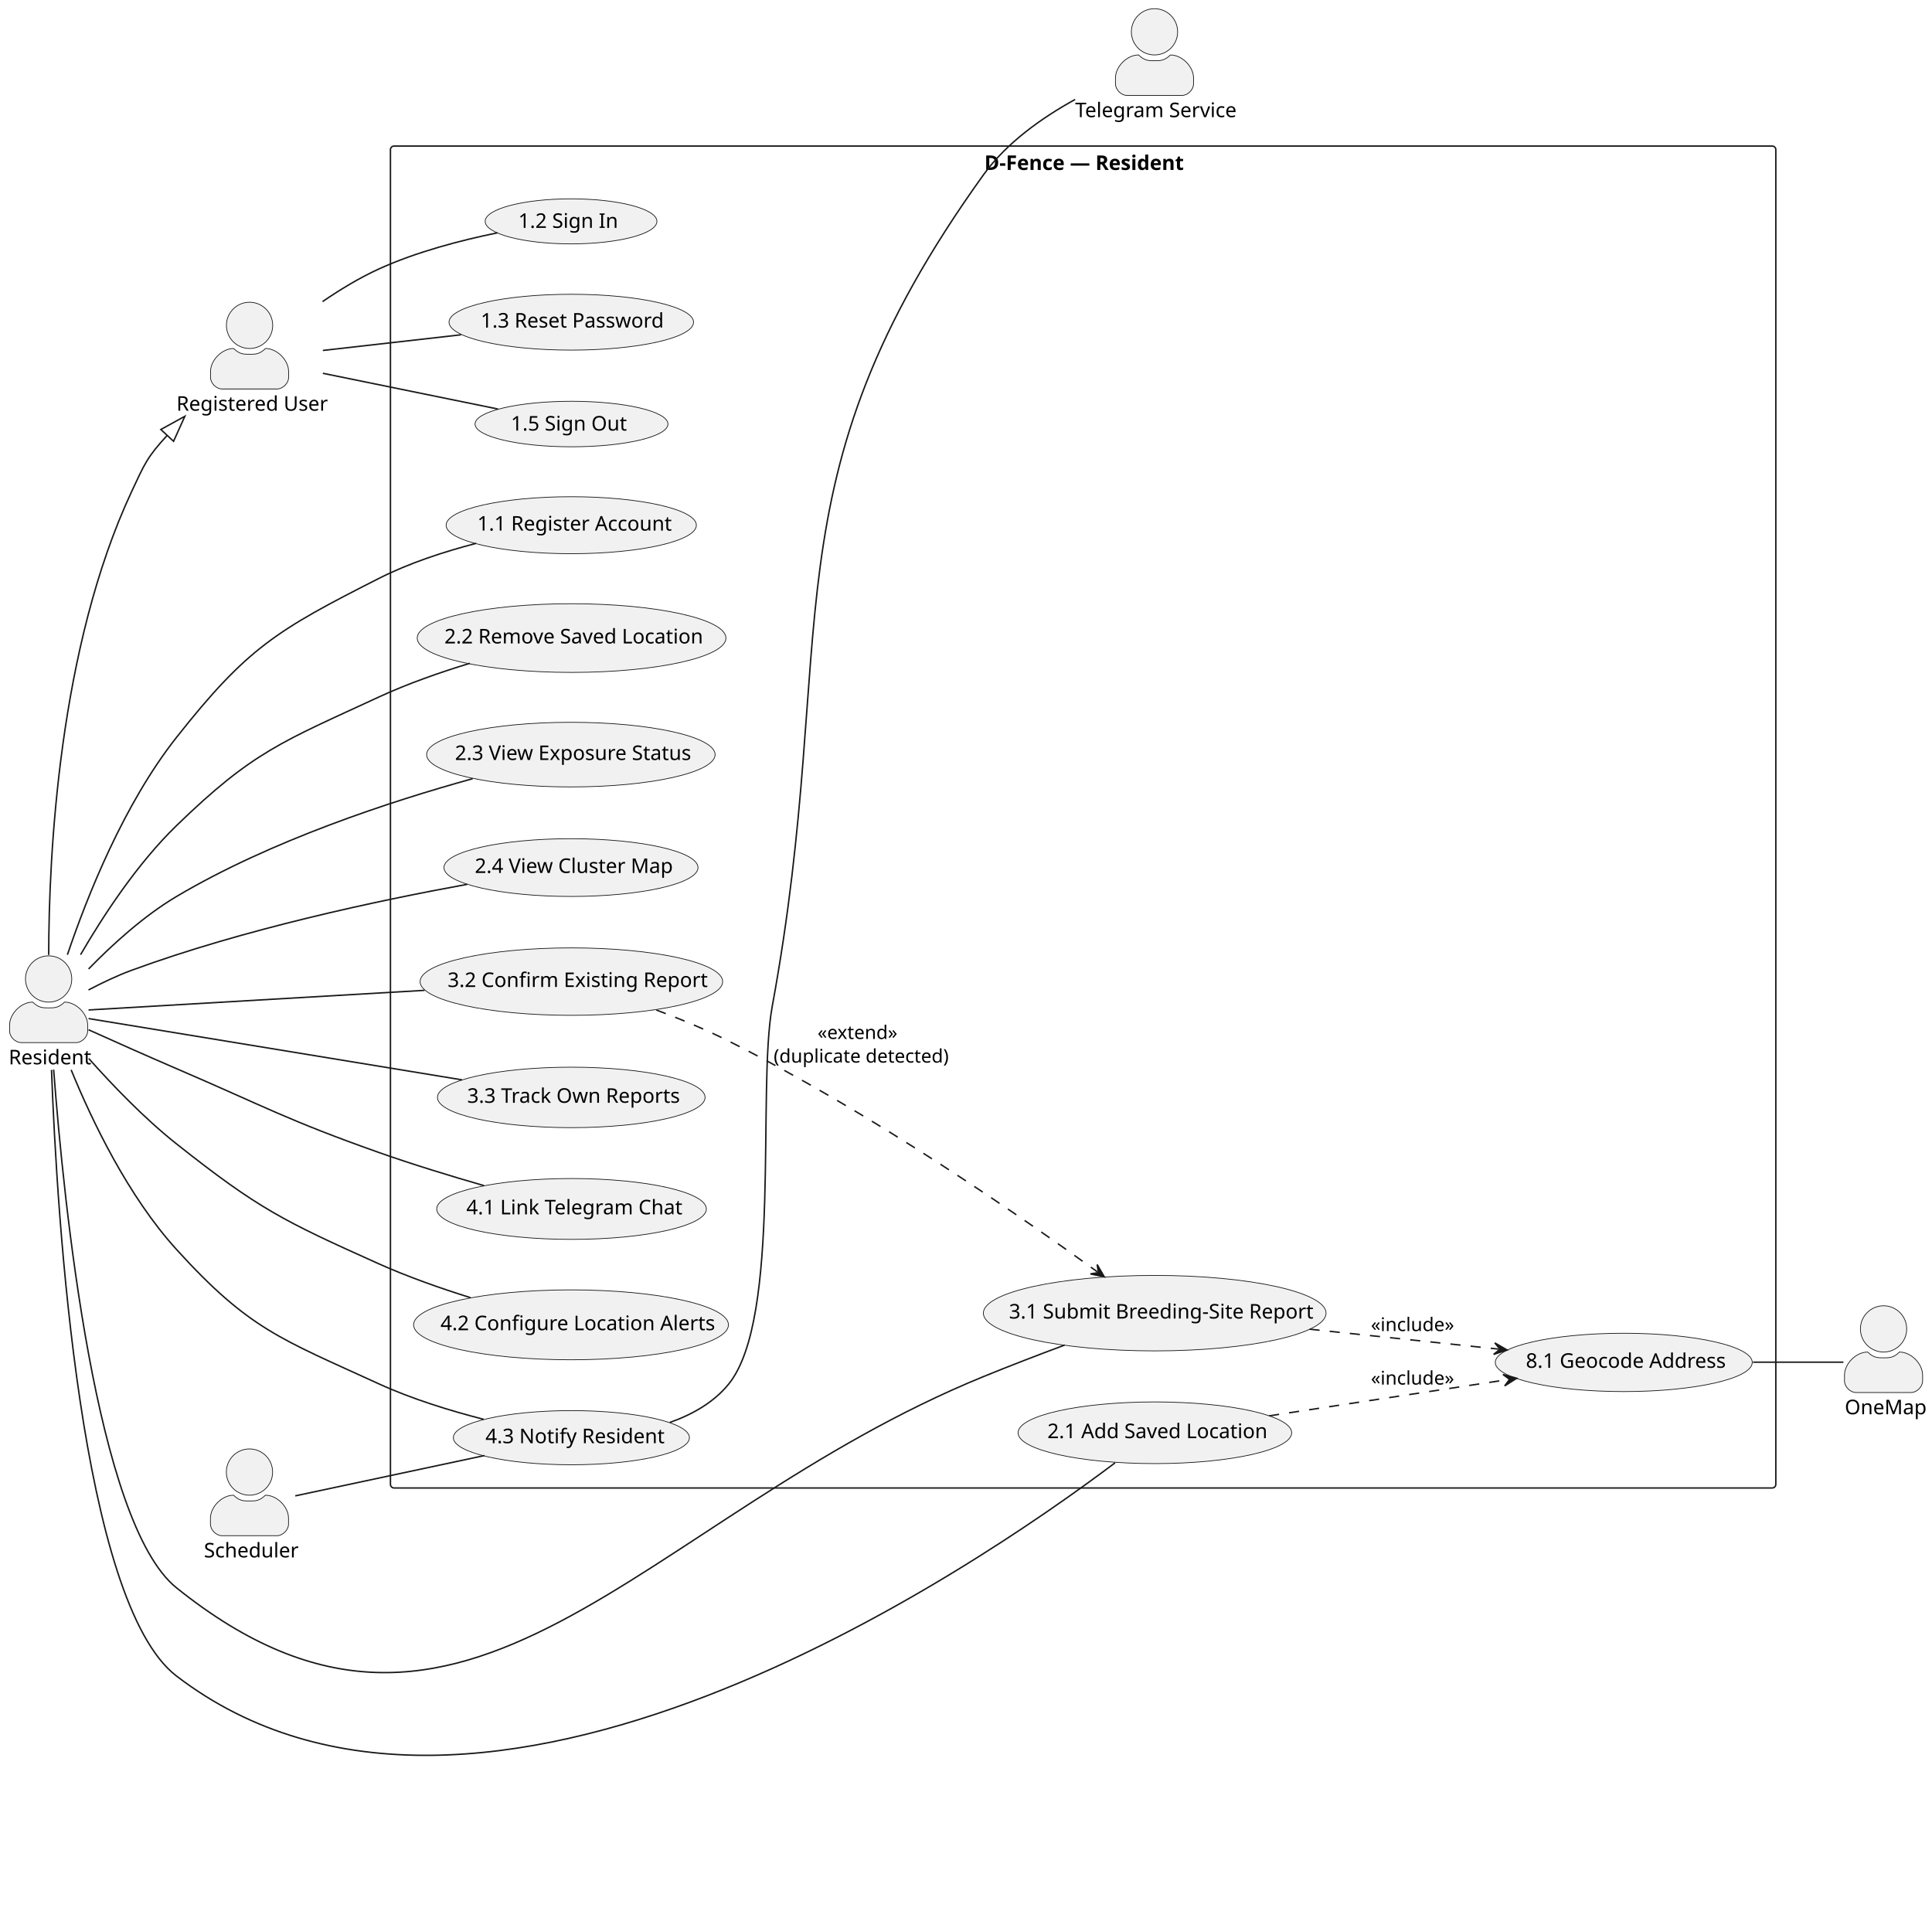
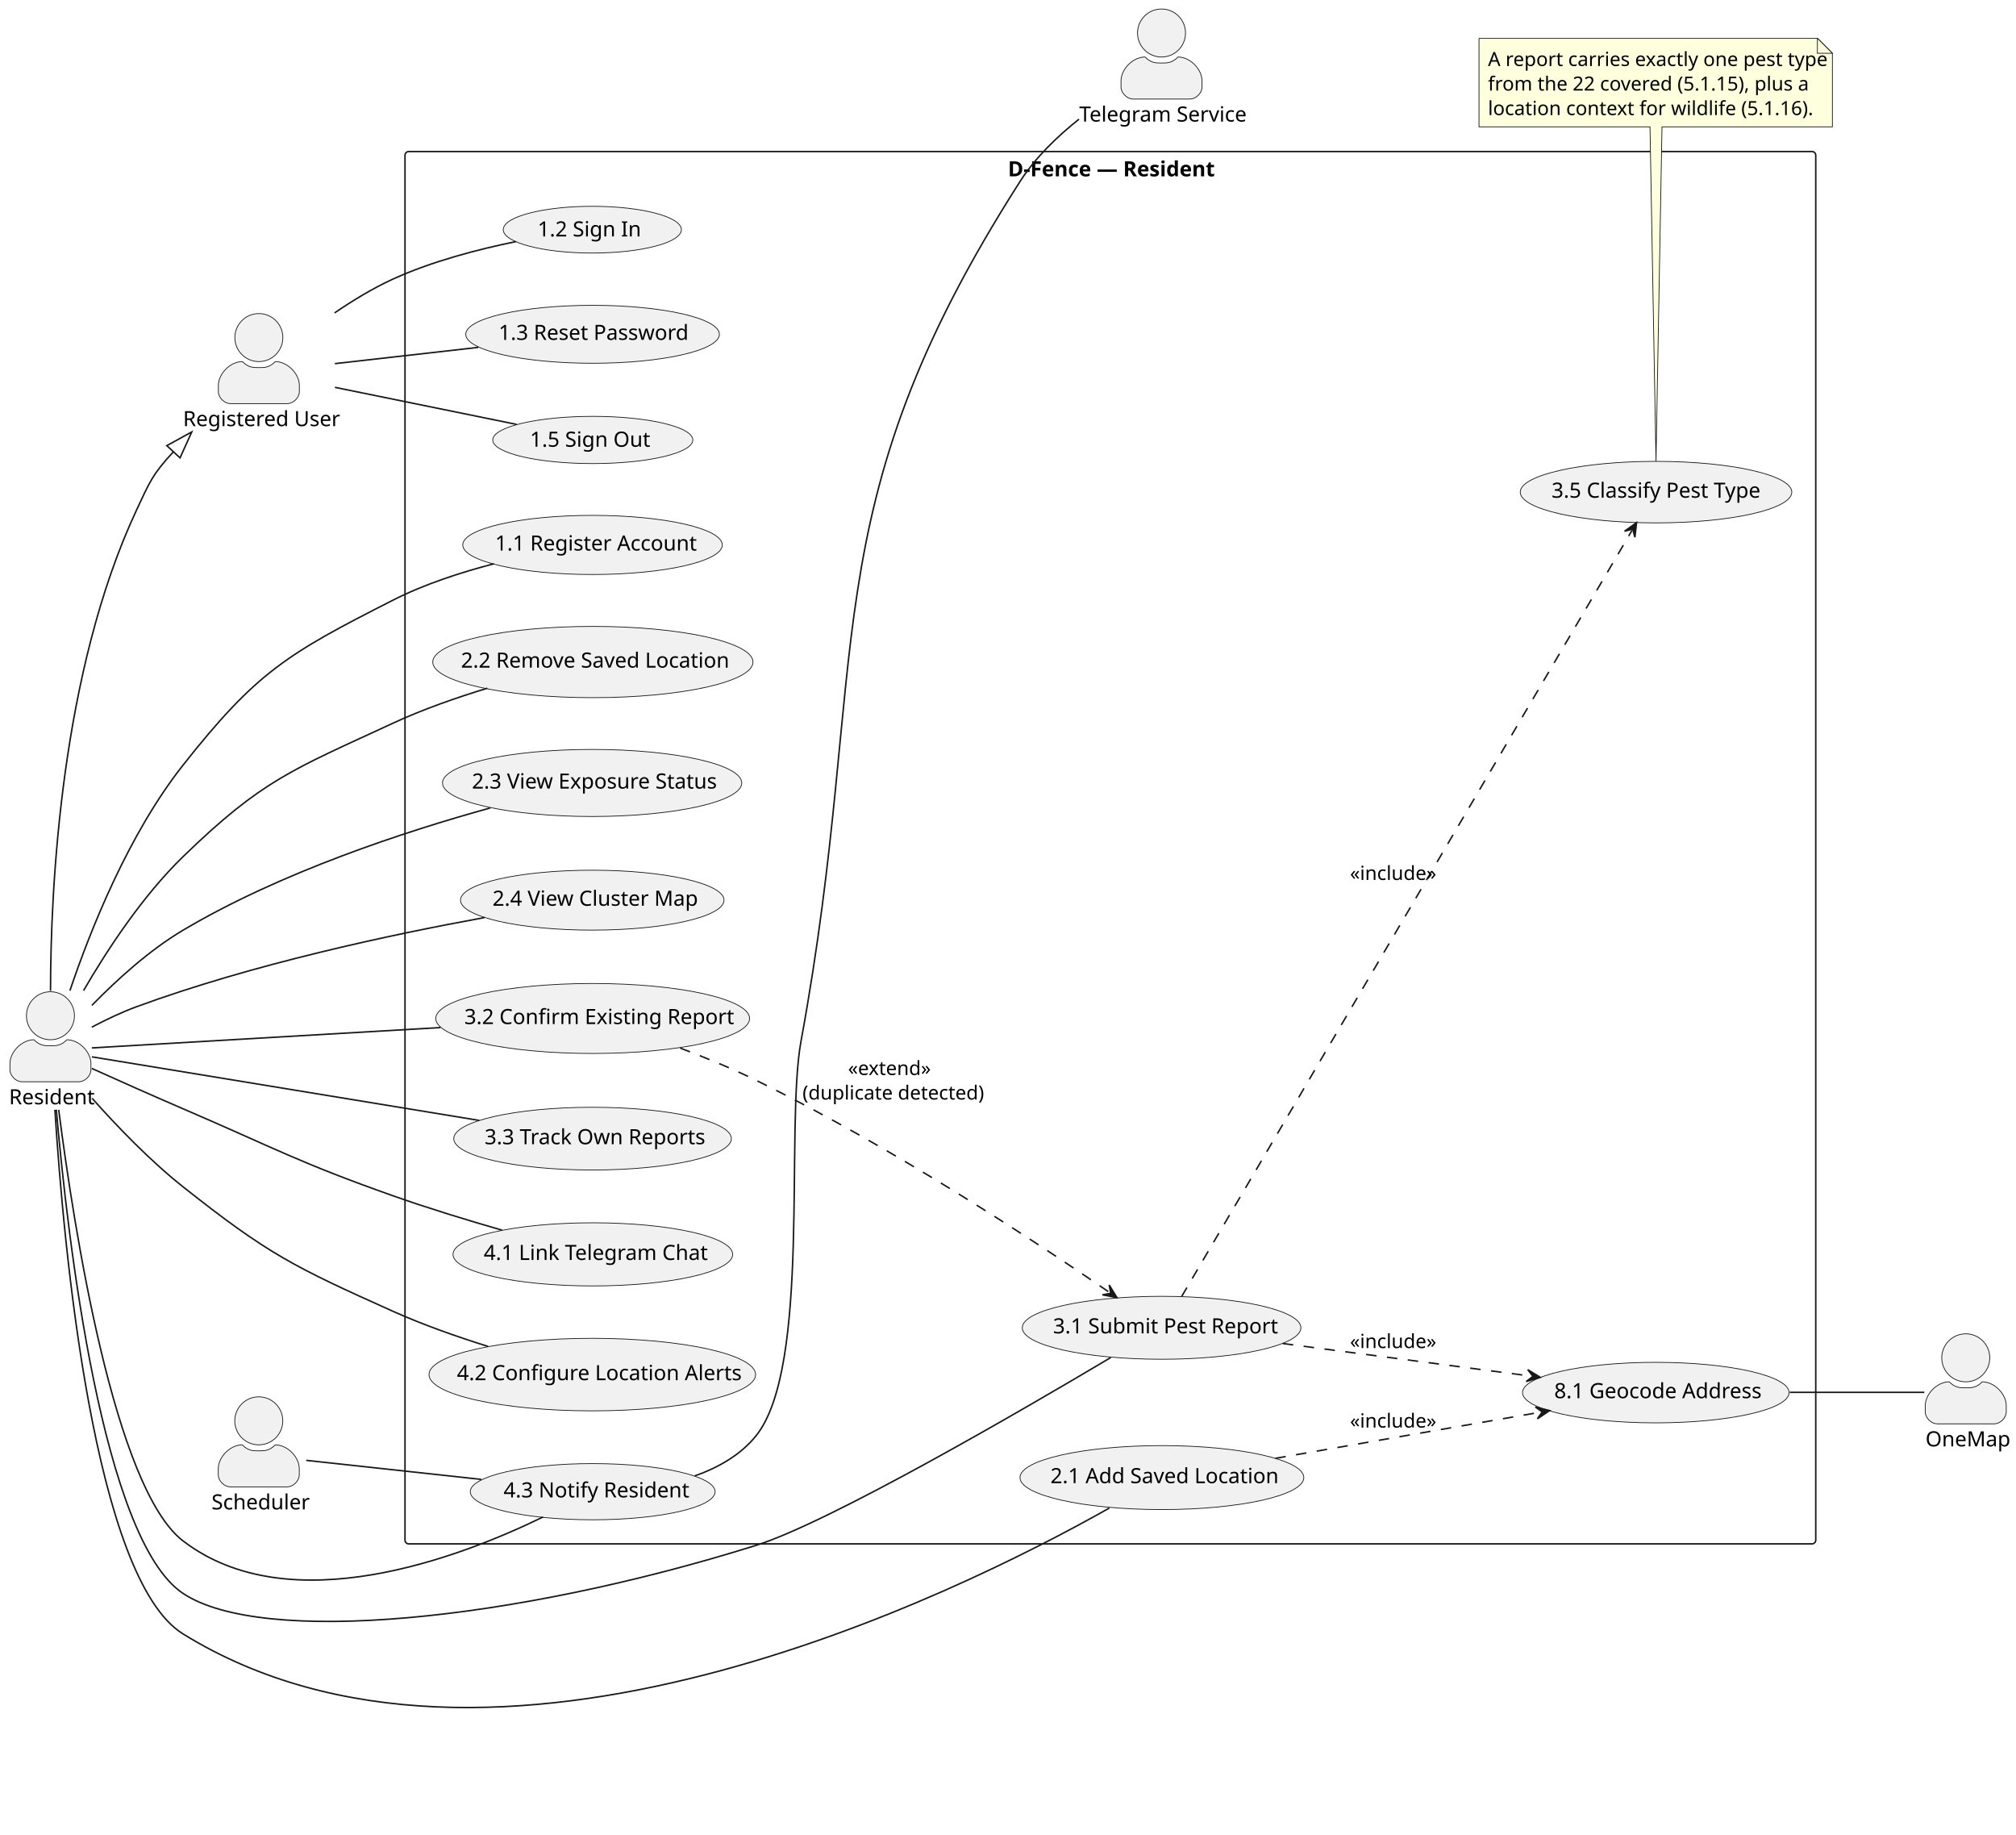
- <svg xmlns="http://www.w3.org/2000/svg" contentStyleType="text/css" height="1326px" preserveAspectRatio="none" style="width:1336px;height:1326px;background:#FFFFFF;" version="1.1" viewBox="0 0 1336 1326" width="1336px" zoomAndPan="magnify">
+ <svg xmlns="http://www.w3.org/2000/svg" contentStyleType="text/css" height="1223px" preserveAspectRatio="none" style="width:1344px;height:1223px;background:#FFFFFF;" version="1.1" viewBox="0 0 1344 1223" width="1344px" zoomAndPan="magnify">
  <defs />
  <g>
    <g id="cluster_D-Fence — Resident">
-       <rect fill="none" height="928" rx="2.5" ry="2.5" style="stroke:#181818;stroke-width:1.0;" width="958" x="270" y="101" />
-       <text fill="#000000" font-family="sans-serif" font-size="14" font-weight="bold" lengthAdjust="spacing" textLength="136.575" x="680.712" y="117.533">D-Fence — Resident</text>
+       <rect fill="none" height="928" rx="2.5" ry="2.5" style="stroke:#181818;stroke-width:1.0;" width="940.5" x="270" y="101" />
+       <text fill="#000000" font-family="sans-serif" font-size="14" font-weight="bold" lengthAdjust="spacing" textLength="136.575" x="671.962" y="117.533">D-Fence — Resident</text>
    </g>
    <g id="elem_UC11">
      <ellipse cx="395.023" cy="363.205" fill="#F1F1F1" rx="86.523" ry="19.705" style="stroke:#181818;stroke-width:0.5;" />
      <text fill="#000000" font-family="sans-serif" font-size="14" lengthAdjust="spacing" textLength="129.958" x="330.044" y="366.933">1.1 Register Account</text>
    </g>
    <g id="elem_UC12">
      <ellipse cx="394.884" cy="153.078" fill="#F1F1F1" rx="59.383" ry="15.578" style="stroke:#181818;stroke-width:0.5;" />
      <text fill="#000000" font-family="sans-serif" font-size="14" lengthAdjust="spacing" textLength="66.938" x="358.415" y="157.595">1.2 Sign In</text>
    </g>
    <g id="elem_UC13">
      <ellipse cx="395.046" cy="222.809" fill="#F1F1F1" rx="84.546" ry="19.309" style="stroke:#181818;stroke-width:0.5;" />
      <text fill="#000000" font-family="sans-serif" font-size="14" lengthAdjust="spacing" textLength="125.282" x="332.404" y="226.538">1.3 Reset Password</text>
    </g>
    <g id="elem_UC15">
      <ellipse cx="395.197" cy="293.239" fill="#F1F1F1" rx="66.697" ry="15.739" style="stroke:#181818;stroke-width:0.5;" />
      <text fill="#000000" font-family="sans-serif" font-size="14" lengthAdjust="spacing" textLength="77.827" x="353.283" y="297.756">1.5 Sign Out</text>
    </g>
    <g id="elem_UC21">
-       <ellipse cx="798.606" cy="990.821" fill="#F1F1F1" rx="94.606" ry="21.321" style="stroke:#181818;stroke-width:0.5;" />
-       <text fill="#000000" font-family="sans-serif" font-size="14" lengthAdjust="spacing" textLength="148.668" x="724.272" y="994.55">2.1 Add Saved Location</text>
+       <ellipse cx="774.606" cy="984.821" fill="#F1F1F1" rx="94.606" ry="21.321" style="stroke:#181818;stroke-width:0.5;" />
+       <text fill="#000000" font-family="sans-serif" font-size="14" lengthAdjust="spacing" textLength="148.668" x="700.272" y="988.55">2.1 Add Saved Location</text>
    </g>
    <g id="elem_UC22">
      <ellipse cx="395.248" cy="441.25" fill="#F1F1F1" rx="106.748" ry="23.75" style="stroke:#181818;stroke-width:0.5;" />
      <text fill="#000000" font-family="sans-serif" font-size="14" lengthAdjust="spacing" textLength="175.889" x="307.303" y="444.978">2.2 Remove Saved Location</text>
    </g>
    <g id="elem_UC23">
      <ellipse cx="394.751" cy="521.85" fill="#F1F1F1" rx="99.751" ry="22.35" style="stroke:#181818;stroke-width:0.5;" />
      <text fill="#000000" font-family="sans-serif" font-size="14" lengthAdjust="spacing" textLength="160.31" x="314.596" y="525.579">2.3 View Exposure Status</text>
    </g>
    <g id="elem_UC24">
      <ellipse cx="394.843" cy="599.968" fill="#F1F1F1" rx="87.843" ry="19.968" style="stroke:#181818;stroke-width:0.5;" />
      <text fill="#000000" font-family="sans-serif" font-size="14" lengthAdjust="spacing" textLength="133.055" x="328.315" y="603.697">2.4 View Cluster Map</text>
    </g>
    <g id="elem_UC31">
-       <ellipse cx="798.495" cy="908.099" fill="#F1F1F1" rx="118.495" ry="26.099" style="stroke:#181818;stroke-width:0.5;" />
-       <text fill="#000000" font-family="sans-serif" font-size="14" lengthAdjust="spacing" textLength="201.551" x="697.719" y="911.827">3.1 Submit Breeding-Site Report</text>
+       <ellipse cx="774.387" cy="884.977" fill="#F1F1F1" rx="92.887" ry="20.977" style="stroke:#181818;stroke-width:0.5;" />
+       <text fill="#000000" font-family="sans-serif" font-size="14" lengthAdjust="spacing" textLength="144.737" x="702.019" y="888.706">3.1 Submit Pest Report</text>
+     </g>
+     <g id="elem_UC35">
+       <ellipse cx="1104.016" cy="328.003" fill="#F1F1F1" rx="90.516" ry="20.503" style="stroke:#181818;stroke-width:0.5;" />
+       <text fill="#000000" font-family="sans-serif" font-size="14" lengthAdjust="spacing" textLength="139.275" x="1034.379" y="331.732">3.5 Classify Pest Type</text>
    </g>
    <g id="elem_UC32">
      <ellipse cx="395.12" cy="678.824" fill="#F1F1F1" rx="104.62" ry="23.324" style="stroke:#181818;stroke-width:0.5;" />
      <text fill="#000000" font-family="sans-serif" font-size="14" lengthAdjust="spacing" textLength="171.179" x="309.531" y="682.553">3.2 Confirm Existing Report</text>
    </g>
    <g id="elem_UC33">
      <ellipse cx="395.039" cy="758.908" fill="#F1F1F1" rx="92.539" ry="20.908" style="stroke:#181818;stroke-width:0.5;" />
      <text fill="#000000" font-family="sans-serif" font-size="14" lengthAdjust="spacing" textLength="143.938" x="323.07" y="762.636">3.3 Track Own Reports</text>
    </g>
    <g id="elem_UC41">
      <ellipse cx="395.227" cy="836.045" fill="#F1F1F1" rx="93.227" ry="21.045" style="stroke:#181818;stroke-width:0.5;" />
      <text fill="#000000" font-family="sans-serif" font-size="14" lengthAdjust="spacing" textLength="145.517" x="322.469" y="839.774">4.1 Link Telegram Chat</text>
    </g>
    <g id="elem_UC42">
      <ellipse cx="394.863" cy="916.173" fill="#F1F1F1" rx="108.863" ry="24.173" style="stroke:#181818;stroke-width:0.5;" />
      <text fill="#000000" font-family="sans-serif" font-size="14" lengthAdjust="spacing" textLength="180.551" x="304.588" y="919.901">4.2 Configure Location Alerts</text>
    </g>
    <g id="elem_UC43">
      <ellipse cx="395.124" cy="994.225" fill="#F1F1F1" rx="81.624" ry="18.725" style="stroke:#181818;stroke-width:0.5;" />
      <text fill="#000000" font-family="sans-serif" font-size="14" lengthAdjust="spacing" textLength="118.282" x="335.691" y="998.04">4.3 Notify Resident</text>
    </g>
    <g id="elem_UC81">
-       <ellipse cx="1122.856" cy="942.171" fill="#F1F1F1" rx="88.856" ry="20.171" style="stroke:#181818;stroke-width:0.5;" />
-       <text fill="#000000" font-family="sans-serif" font-size="14" lengthAdjust="spacing" textLength="135.42" x="1055.146" y="945.9">8.1 Geocode Address</text>
+       <ellipse cx="1103.856" cy="928.171" fill="#F1F1F1" rx="88.856" ry="20.171" style="stroke:#181818;stroke-width:0.5;" />
+       <text fill="#000000" font-family="sans-serif" font-size="14" lengthAdjust="spacing" textLength="135.42" x="1036.146" y="931.9">8.1 Geocode Address</text>
    </g>
    <g id="elem_RU">
      <ellipse cx="172.576" cy="225" fill="#F1F1F1" rx="16" ry="16" style="stroke:#181818;stroke-width:0.5;" />
      <path d="M172.576,245 C176.576,245 179.576,245 183.576,241 C191.576,241 199.576,249 199.576,257 L199.576,261 C199.576,265 195.576,269 191.576,269 L153.576,269 C149.576,269 145.576,265 145.576,261 L145.576,257 C145.576,249 153.576,241 161.576,241 C165.576,245 168.576,245 172.576,245 " fill="#F1F1F1" style="stroke:#181818;stroke-width:0.5;" />
      <text fill="#000000" font-family="sans-serif" font-size="14" lengthAdjust="spacing" textLength="101.151" x="122" y="284.033">Registered User</text>
    </g>
    <g id="elem_RES">
      <ellipse cx="33.627" cy="677" fill="#F1F1F1" rx="16" ry="16" style="stroke:#181818;stroke-width:0.5;" />
      <path d="M33.627,697 C37.627,697 40.627,697 44.627,693 C52.627,693 60.627,701 60.627,709 L60.627,713 C60.627,717 56.627,721 52.627,721 L14.627,721 C10.627,721 6.627,717 6.627,713 L6.627,709 C6.627,701 14.627,693 22.627,693 C26.627,697 29.627,697 33.627,697 " fill="#F1F1F1" style="stroke:#181818;stroke-width:0.5;" />
      <text fill="#000000" font-family="sans-serif" font-size="14" lengthAdjust="spacing" textLength="55.255" x="6" y="736.033">Resident</text>
    </g>
    <g id="elem_ONEMAP">
-       <ellipse cx="1302.5" cy="919" fill="#F1F1F1" rx="16" ry="16" style="stroke:#181818;stroke-width:0.5;" />
-       <path d="M1302.5,939 C1306.5,939 1309.5,939 1313.5,935 C1321.5,935 1329.5,943 1329.5,951 L1329.5,955 C1329.5,959 1325.5,963 1321.5,963 L1283.5,963 C1279.5,963 1275.5,959 1275.5,955 L1275.5,951 C1275.5,943 1283.5,935 1291.5,935 C1295.5,939 1298.5,939 1302.5,939 " fill="#F1F1F1" style="stroke:#181818;stroke-width:0.5;" />
-       <text fill="#000000" font-family="sans-serif" font-size="14" lengthAdjust="spacing" textLength="53.696" x="1275.652" y="978.033">OneMap</text>
+       <ellipse cx="1310.5" cy="905" fill="#F1F1F1" rx="16" ry="16" style="stroke:#181818;stroke-width:0.5;" />
+       <path d="M1310.5,925 C1314.5,925 1317.5,925 1321.5,921 C1329.5,921 1337.5,929 1337.5,937 L1337.5,941 C1337.5,945 1333.5,949 1329.5,949 L1291.5,949 C1287.5,949 1283.5,945 1283.5,941 L1283.5,937 C1283.5,929 1291.5,921 1299.5,921 C1303.5,925 1306.5,925 1310.5,925 " fill="#F1F1F1" style="stroke:#181818;stroke-width:0.5;" />
+       <text fill="#000000" font-family="sans-serif" font-size="14" lengthAdjust="spacing" textLength="53.696" x="1283.652" y="964.033">OneMap</text>
    </g>
    <g id="elem_TG">
-       <ellipse cx="798.352" cy="22" fill="#F1F1F1" rx="16" ry="16" style="stroke:#181818;stroke-width:0.5;" />
-       <path d="M798.352,42 C802.352,42 805.352,42 809.352,38 C817.352,38 825.352,46 825.352,54 L825.352,58 C825.352,62 821.352,66 817.352,66 L779.352,66 C775.352,66 771.352,62 771.352,58 L771.352,54 C771.352,46 779.352,38 787.352,38 C791.352,42 794.352,42 798.352,42 " fill="#F1F1F1" style="stroke:#181818;stroke-width:0.5;" />
-       <text fill="#000000" font-family="sans-serif" font-size="14" lengthAdjust="spacing" textLength="109.703" x="743.5" y="81.033">Telegram Service</text>
+       <ellipse cx="774.352" cy="22" fill="#F1F1F1" rx="16" ry="16" style="stroke:#181818;stroke-width:0.5;" />
+       <path d="M774.352,42 C778.352,42 781.352,42 785.352,38 C793.352,38 801.352,46 801.352,54 L801.352,58 C801.352,62 797.352,66 793.352,66 L755.352,66 C751.352,66 747.352,62 747.352,58 L747.352,54 C747.352,46 755.352,38 763.352,38 C767.352,42 770.352,42 774.352,42 " fill="#F1F1F1" style="stroke:#181818;stroke-width:0.5;" />
+       <text fill="#000000" font-family="sans-serif" font-size="14" lengthAdjust="spacing" textLength="109.703" x="719.5" y="81.033">Telegram Service</text>
    </g>
    <g id="elem_SCH">
-       <ellipse cx="172.52" cy="1018" fill="#F1F1F1" rx="16" ry="16" style="stroke:#181818;stroke-width:0.5;" />
-       <path d="M172.52,1038 C176.52,1038 179.52,1038 183.52,1034 C191.52,1034 199.52,1042 199.52,1050 L199.52,1054 C199.52,1058 195.52,1062 191.52,1062 L153.52,1062 C149.52,1062 145.52,1058 145.52,1054 L145.52,1050 C145.52,1042 153.52,1034 161.52,1034 C165.52,1038 168.52,1038 172.52,1038 " fill="#F1F1F1" style="stroke:#181818;stroke-width:0.5;" />
-       <text fill="#000000" font-family="sans-serif" font-size="14" lengthAdjust="spacing" textLength="63.041" x="141" y="1077.033">Scheduler</text>
+       <ellipse cx="172.52" cy="947" fill="#F1F1F1" rx="16" ry="16" style="stroke:#181818;stroke-width:0.5;" />
+       <path d="M172.52,967 C176.52,967 179.52,967 183.52,963 C191.52,963 199.52,971 199.52,979 L199.52,983 C199.52,987 195.52,991 191.52,991 L153.52,991 C149.52,991 145.52,987 145.52,983 L145.52,979 C145.52,971 153.52,963 161.52,963 C165.52,967 168.52,967 172.52,967 " fill="#F1F1F1" style="stroke:#181818;stroke-width:0.5;" />
+       <text fill="#000000" font-family="sans-serif" font-size="14" lengthAdjust="spacing" textLength="63.041" x="141" y="1006.033">Scheduler</text>
+     </g>
+     <g id="elem_GMN46">
+       <path d="M986,25.5 L986,84.555 A0,0 0 0 0 986,84.555 L1100,84.555 L1104,307.47 L1108,84.555 L1221.602,84.555 A0,0 0 0 0 1221.602,84.555 L1221.602,35.5 L1211.602,25.5 L986,25.5 A0,0 0 0 0 986,25.5 " fill="#FEFFDD" style="stroke:#181818;stroke-width:0.5;" />
+       <path d="M1211.602,25.5 L1211.602,35.5 L1221.602,35.5 L1211.602,25.5 " fill="#FEFFDD" style="stroke:#181818;stroke-width:0.5;" />
+       <text fill="#000000" font-family="sans-serif" font-size="13" lengthAdjust="spacing" textLength="214.602" x="992" y="43.995">A report carries exactly one pest type</text>
+       <text fill="#000000" font-family="sans-serif" font-size="13" lengthAdjust="spacing" textLength="205.943" x="992" y="60.347">from the 22 covered (5.1.15), plus a</text>
+       <text fill="#000000" font-family="sans-serif" font-size="13" lengthAdjust="spacing" textLength="203.766" x="992" y="76.698">location context for wildlife (5.1.16).</text>
    </g>
    <g id="link_RES_RU">
-       <path d="M33.68,660.37 C33.75,591.77 40.57,447.89 91,340 C99.9,320.96 101.725,316.101 115.615,301.091 " fill="none" id="RES-to-RU" style="stroke:#181818;stroke-width:1.0;" />
-       <polygon fill="none" points="127.84,287.88,111.211,297.016,120.018,305.166,127.84,287.88" style="stroke:#181818;stroke-width:1.0;" />
+       <path d="M33.68,660.38 C33.75,591.78 40.57,447.89 91,340 C99.9,320.97 101.725,316.111 115.615,301.101 " fill="none" id="RES-to-RU" style="stroke:#181818;stroke-width:1.0;" />
+       <polygon fill="none" points="127.84,287.89,111.211,297.026,120.018,305.176,127.84,287.89" style="stroke:#181818;stroke-width:1.0;" />
    </g>
    <g id="link_RU_UC12">
-       <path d="M223.05,208.57 C235.27,200.2 248.69,192.07 262,186 C287.9,174.18 318.66,166.18 343.97,161.01 " fill="none" id="RU-UC12" style="stroke:#181818;stroke-width:1.0;" />
+       <path d="M223.05,208.57 C235.27,200.2 248.69,192.08 262,186 C287.9,174.19 318.66,166.18 343.97,161.02 " fill="none" id="RU-UC12" style="stroke:#181818;stroke-width:1.0;" />
    </g>
    <g id="link_RU_UC13">
-       <path d="M223.26,242.35 C251.46,239.16 287.3,235.09 318.86,231.51 " fill="none" id="RU-UC13" style="stroke:#181818;stroke-width:1.0;" />
+       <path d="M223.26,242.36 C251.46,239.16 287.3,235.1 318.86,231.52 " fill="none" id="RU-UC13" style="stroke:#181818;stroke-width:1.0;" />
    </g>
    <g id="link_RU_UC15">
-       <path d="M223.26,258.15 C259.46,265.54 308.26,275.5 344.42,282.88 " fill="none" id="RU-UC15" style="stroke:#181818;stroke-width:1.0;" />
+       <path d="M223.26,258.16 C259.46,265.54 308.26,275.5 344.42,282.88 " fill="none" id="RU-UC15" style="stroke:#181818;stroke-width:1.0;" />
    </g>
    <g id="link_RES_UC11">
-       <path d="M46.61,660.26 C60.35,619.6 85.66,556.03 122,510 C171.03,447.88 191.44,435.81 262,400 C282.9,389.39 307.26,381.46 329.33,375.73 " fill="none" id="RES-UC11" style="stroke:#181818;stroke-width:1.0;" />
+       <path d="M46.61,660.26 C60.35,619.61 85.66,556.04 122,510 C171.03,447.89 191.44,435.81 262,400 C282.9,389.39 307.26,381.47 329.33,375.74 " fill="none" id="RES-UC11" style="stroke:#181818;stroke-width:1.0;" />
    </g>
    <g id="link_RES_UC21">
-       <path d="M35.62,739.87 C39.44,841.92 55.69,1108.15 122,1159 C331.06,1319.3 673.91,1084.76 771.09,1011.6 " fill="none" id="RES-UC21" style="stroke:#181818;stroke-width:1.0;" />
+       <path d="M36.6,739.72 C42.43,831.3 62.53,1052.25 122,1089 C327.83,1216.21 637.6,1062.66 739.61,1005.09 " fill="none" id="RES-UC21" style="stroke:#181818;stroke-width:1.0;" />
    </g>
    <g id="link_RES_UC22">
-       <path d="M55.71,660.21 C71.53,632.98 95.01,597.2 122,571 C174.91,519.64 195.1,512.98 262,482 C281.82,472.82 304.22,464.99 324.87,458.7 " fill="none" id="RES-UC22" style="stroke:#181818;stroke-width:1.0;" />
+       <path d="M55.71,660.21 C71.53,632.98 95.01,597.2 122,571 C174.91,519.65 195.1,512.99 262,482 C281.82,472.82 304.22,464.99 324.87,458.71 " fill="none" id="RES-UC22" style="stroke:#181818;stroke-width:1.0;" />
    </g>
    <g id="link_RES_UC23">
-       <path d="M61.26,670.08 C77.47,653.44 99.34,633.44 122,620 C187.07,581.37 269.82,554.25 326.87,538.48 " fill="none" id="RES-UC23" style="stroke:#181818;stroke-width:1.0;" />
+       <path d="M61.26,670.09 C77.47,653.45 99.34,633.45 122,620 C187.07,581.38 269.82,554.26 326.87,538.49 " fill="none" id="RES-UC23" style="stroke:#181818;stroke-width:1.0;" />
    </g>
    <g id="link_RES_UC24">
-       <path d="M61.19,684.6 C70.42,679.74 80.96,674.69 91,671 C168.21,642.62 260.75,622.88 323.08,611.55 " fill="none" id="RES-UC24" style="stroke:#181818;stroke-width:1.0;" />
+       <path d="M61.19,684.61 C70.42,679.75 80.96,674.69 91,671 C168.21,642.63 260.75,622.89 323.08,611.55 " fill="none" id="RES-UC24" style="stroke:#181818;stroke-width:1.0;" />
    </g>
    <g id="link_RES_UC31">
-       <path d="M37.1,739.67 C44.03,831.3 66.31,1053.22 122,1098 C321.78,1258.63 442.68,1048.92 680,952 C698.15,944.58 718.06,936.94 736.25,930.15 " fill="none" id="RES-UC31" style="stroke:#181818;stroke-width:1.0;" />
+       <path d="M37.53,739.57 C45.1,825.89 68.23,1026.23 122,1062 C174.84,1097.15 342.16,1080.69 504,1030 C552.67,1014.76 679.93,940.82 740.52,904.8 " fill="none" id="RES-UC31" style="stroke:#181818;stroke-width:1.0;" />
    </g>
    <g id="link_RES_UC32">
-       <path d="M61.23,698.43 C109.72,695.6 214.49,689.48 293.61,684.86 " fill="none" id="RES-UC32" style="stroke:#181818;stroke-width:1.0;" />
+       <path d="M61.23,698.44 C109.72,695.61 214.49,689.49 293.61,684.87 " fill="none" id="RES-UC32" style="stroke:#181818;stroke-width:1.0;" />
    </g>
    <g id="link_RES_UC33">
-       <path d="M61.23,704.38 C115.25,713.25 239.13,733.58 319.56,746.78 " fill="none" id="RES-UC33" style="stroke:#181818;stroke-width:1.0;" />
+       <path d="M61.23,704.39 C115.25,713.25 239.13,733.59 319.56,746.79 " fill="none" id="RES-UC33" style="stroke:#181818;stroke-width:1.0;" />
    </g>
    <g id="link_RES_UC41">
-       <path d="M61.23,712.13 C78.51,719.92 101.53,730.19 122,739 C183.87,765.6 198.51,774.53 262,797 C285.54,805.32 311.86,813.35 334.76,819.94 " fill="none" id="RES-UC41" style="stroke:#181818;stroke-width:1.0;" />
+       <path d="M61.23,712.13 C78.51,719.93 101.53,730.2 122,739 C183.87,765.6 198.51,774.54 262,797 C285.54,805.33 311.86,813.36 334.76,819.94 " fill="none" id="RES-UC41" style="stroke:#181818;stroke-width:1.0;" />
    </g>
    <g id="link_RES_UC42">
-       <path d="M61.38,732 C77.8,750.47 99.84,773.44 122,791 C178.69,835.92 196,844.39 262,874 C282.08,883 304.67,890.93 325.41,897.41 " fill="none" id="RES-UC42" style="stroke:#181818;stroke-width:1.0;" />
+       <path d="M61.38,732 C77.8,750.47 99.84,773.44 122,791 C178.69,835.93 196,844.4 262,874 C282.08,883.01 304.67,890.94 325.41,897.42 " fill="none" id="RES-UC42" style="stroke:#181818;stroke-width:1.0;" />
    </g>
    <g id="link_SCH_UC43">
-       <path d="M204.16,1034.46 C237.88,1027.27 292.89,1015.55 335.03,1006.57 " fill="none" id="SCH-UC43" style="stroke:#181818;stroke-width:1.0;" />
+       <path d="M204.16,973.34 C234.22,976.61 281.17,981.72 320.86,986.04 " fill="none" id="SCH-UC43" style="stroke:#181818;stroke-width:1.0;" />
    </g>
    <g id="link_UC43_RES">
-       <path d="M334.44,981.52 C311.26,975.58 284.83,967.46 262,957 C194.09,925.87 172.22,919.3 122,864 C88.59,827.2 63.71,775.33 49.19,739.83 " fill="none" id="UC43-RES" style="stroke:#181818;stroke-width:1.0;" />
+       <path d="M362.08,1011.06 C306.98,1037.9 193.13,1081.6 122,1027 C76.31,991.93 49.29,818.88 39.14,739.69 " fill="none" id="UC43-RES" style="stroke:#181818;stroke-width:1.0;" />
    </g>
    <g id="link_UC43_TG">
-       <path d="M463.17,983.7 C478.71,978.21 493.69,969.81 504,957 C540.6,911.51 523.46,753.42 534,696 C581.61,436.66 526.23,335.18 680,121 C696.01,98.7 720.78,81.27 743.46,68.77 " fill="none" id="UC43-TG" style="stroke:#181818;stroke-width:1.0;" />
+       <path d="M463.18,983.71 C478.72,978.22 493.69,969.82 504,957 C540.86,911.16 523.38,751.86 534,694 C581.45,435.52 538.43,342.41 680,121 C690.14,105.14 704.71,91.04 719.34,79.42 " fill="none" id="UC43-TG" style="stroke:#181818;stroke-width:1.0;" />
    </g>
    <g id="link_UC81_ONEMAP">
-       <path d="M1212.23,942 C1235.03,942 1257.87,942 1274.74,942 " fill="none" id="UC81-ONEMAP" style="stroke:#181818;stroke-width:1.0;" />
+       <path d="M1193.21,928 C1225.64,928 1259.99,928 1282.88,928 " fill="none" id="UC81-ONEMAP" style="stroke:#181818;stroke-width:1.0;" />
    </g>
    <g id="link_UC21_UC81">
-       <path d="M877.57,979.13 C929.67,971.22 991.798,961.781 1042.868,954.021 " fill="none" id="UC21-to-UC81" style="stroke:#181818;stroke-width:1.0;stroke-dasharray:7.0,7.0;" />
-       <polygon fill="#181818" points="1048.8,953.12,1039.301,950.517,1043.857,953.871,1040.503,958.427,1048.8,953.12" style="stroke:#181818;stroke-width:1.0;" />
-       <text fill="#000000" font-family="sans-serif" font-size="13" lengthAdjust="spacing" textLength="55.656" x="948" y="957.495">«include»</text>
+       <path d="M850.22,972 C905.16,962.43 973.399,950.559 1027.169,941.199 " fill="none" id="UC21-to-UC81" style="stroke:#181818;stroke-width:1.0;stroke-dasharray:7.0,7.0;" />
+       <polygon fill="#181818" points="1033.08,940.17,1023.527,937.773,1028.154,941.028,1024.899,945.654,1033.08,940.17" style="stroke:#181818;stroke-width:1.0;" />
+       <text fill="#000000" font-family="sans-serif" font-size="13" lengthAdjust="spacing" textLength="55.656" x="900" y="951.495">«include»</text>
    </g>
    <g id="link_UC31_UC81">
-       <path d="M905.55,919.18 C950.07,923.87 995.003,928.611 1036.253,932.961 " fill="none" id="UC31-to-UC81" style="stroke:#181818;stroke-width:1.0;stroke-dasharray:7.0,7.0;" />
-       <polygon fill="#181818" points="1042.22,933.59,1033.689,928.668,1037.248,933.066,1032.85,936.624,1042.22,933.59" style="stroke:#181818;stroke-width:1.0;" />
-       <text fill="#000000" font-family="sans-serif" font-size="13" lengthAdjust="spacing" textLength="55.656" x="948" y="920.495">«include»</text>
+       <path d="M855.2,895.47 C907.45,902.33 969.431,910.469 1020.951,917.229 " fill="none" id="UC31-to-UC81" style="stroke:#181818;stroke-width:1.0;stroke-dasharray:7.0,7.0;" />
+       <polygon fill="#181818" points="1026.9,918.01,1018.497,912.873,1021.942,917.36,1017.456,920.805,1026.9,918.01" style="stroke:#181818;stroke-width:1.0;" />
+       <text fill="#000000" font-family="sans-serif" font-size="13" lengthAdjust="spacing" textLength="55.656" x="900" y="898.495">«include»</text>
+     </g>
+     <g id="link_UC31_UC35">
+       <path d="M787.74,864.18 C839.47,776.2 1036.819,440.552 1087.999,353.502 " fill="none" id="UC31-to-UC35" style="stroke:#181818;stroke-width:1.0;stroke-dasharray:7.0,7.0;" />
+       <polygon fill="#181818" points="1091.04,348.33,1083.03,354.061,1088.506,352.64,1089.927,358.116,1091.04,348.33" style="stroke:#181818;stroke-width:1.0;" />
+       <text fill="#000000" font-family="sans-serif" font-size="13" lengthAdjust="spacing" textLength="55.656" x="900" y="586.495">«include»</text>
    </g>
    <g id="link_UC32_UC31">
-       <path d="M453.84,698.44 C470.35,704.65 488.15,712.02 504,720 C602.92,769.78 705.529,840.942 758.779,879.482 " fill="none" id="UC32-to-UC31" style="stroke:#181818;stroke-width:1.0;stroke-dasharray:7.0,7.0;" />
-       <polygon fill="#181818" points="763.64,883,758.694,874.483,759.59,880.068,754.004,880.964,763.64,883" style="stroke:#181818;stroke-width:1.0;" />
-       <text fill="#000000" font-family="sans-serif" font-size="13" lengthAdjust="spacing" textLength="53.492" x="565.345" y="718.495">«extend»</text>
-       <text fill="#000000" font-family="sans-serif" font-size="13" lengthAdjust="spacing" textLength="114.182" x="535" y="734.847">(duplicate detected)</text>
+       <path d="M453.46,698.54 C470.04,704.79 487.98,712.14 504,720 C595.61,764.95 691.424,828.283 739.674,861.423 " fill="none" id="UC32-to-UC31" style="stroke:#181818;stroke-width:1.0;stroke-dasharray:7.0,7.0;" />
+       <polygon fill="#181818" points="744.62,864.82,739.466,856.427,740.499,861.989,734.937,863.022,744.62,864.82" style="stroke:#181818;stroke-width:1.0;" />
+       <text fill="#000000" font-family="sans-serif" font-size="13" lengthAdjust="spacing" textLength="53.492" x="565.345" y="716.495">«extend»</text>
+       <text fill="#000000" font-family="sans-serif" font-size="13" lengthAdjust="spacing" textLength="114.182" x="535" y="732.847">(duplicate detected)</text>
    </g>
  </g>
</svg>
